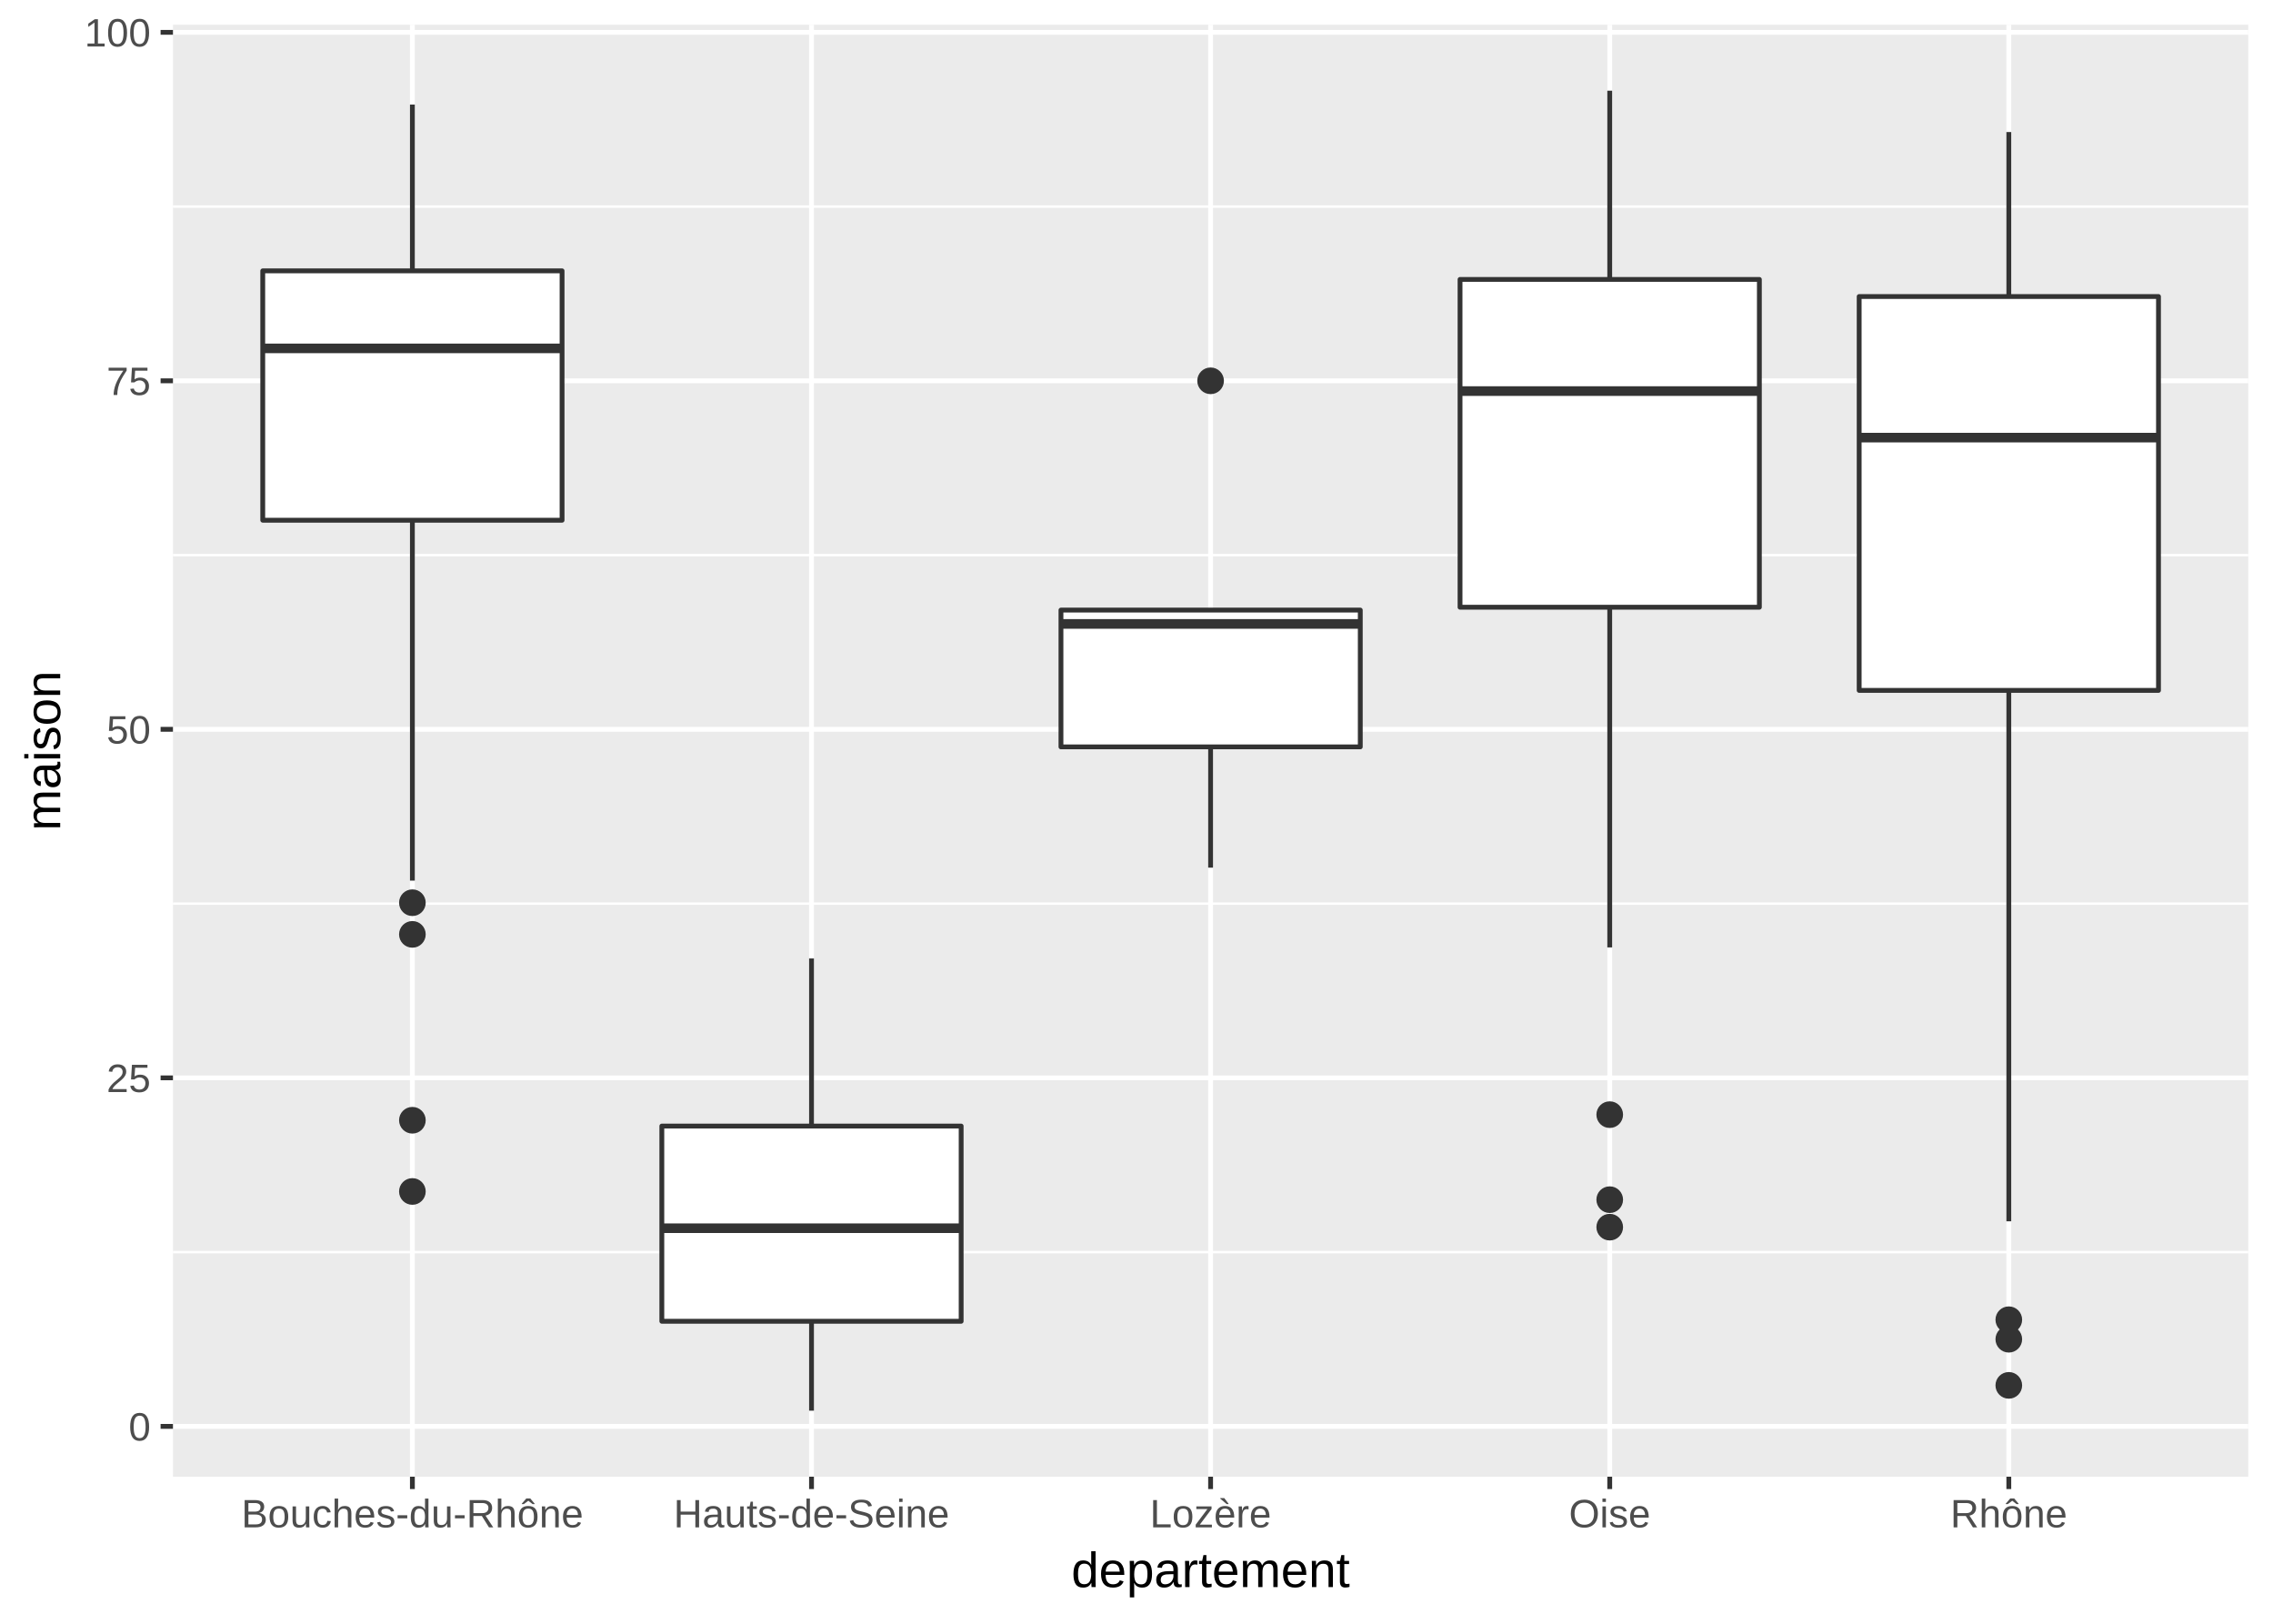
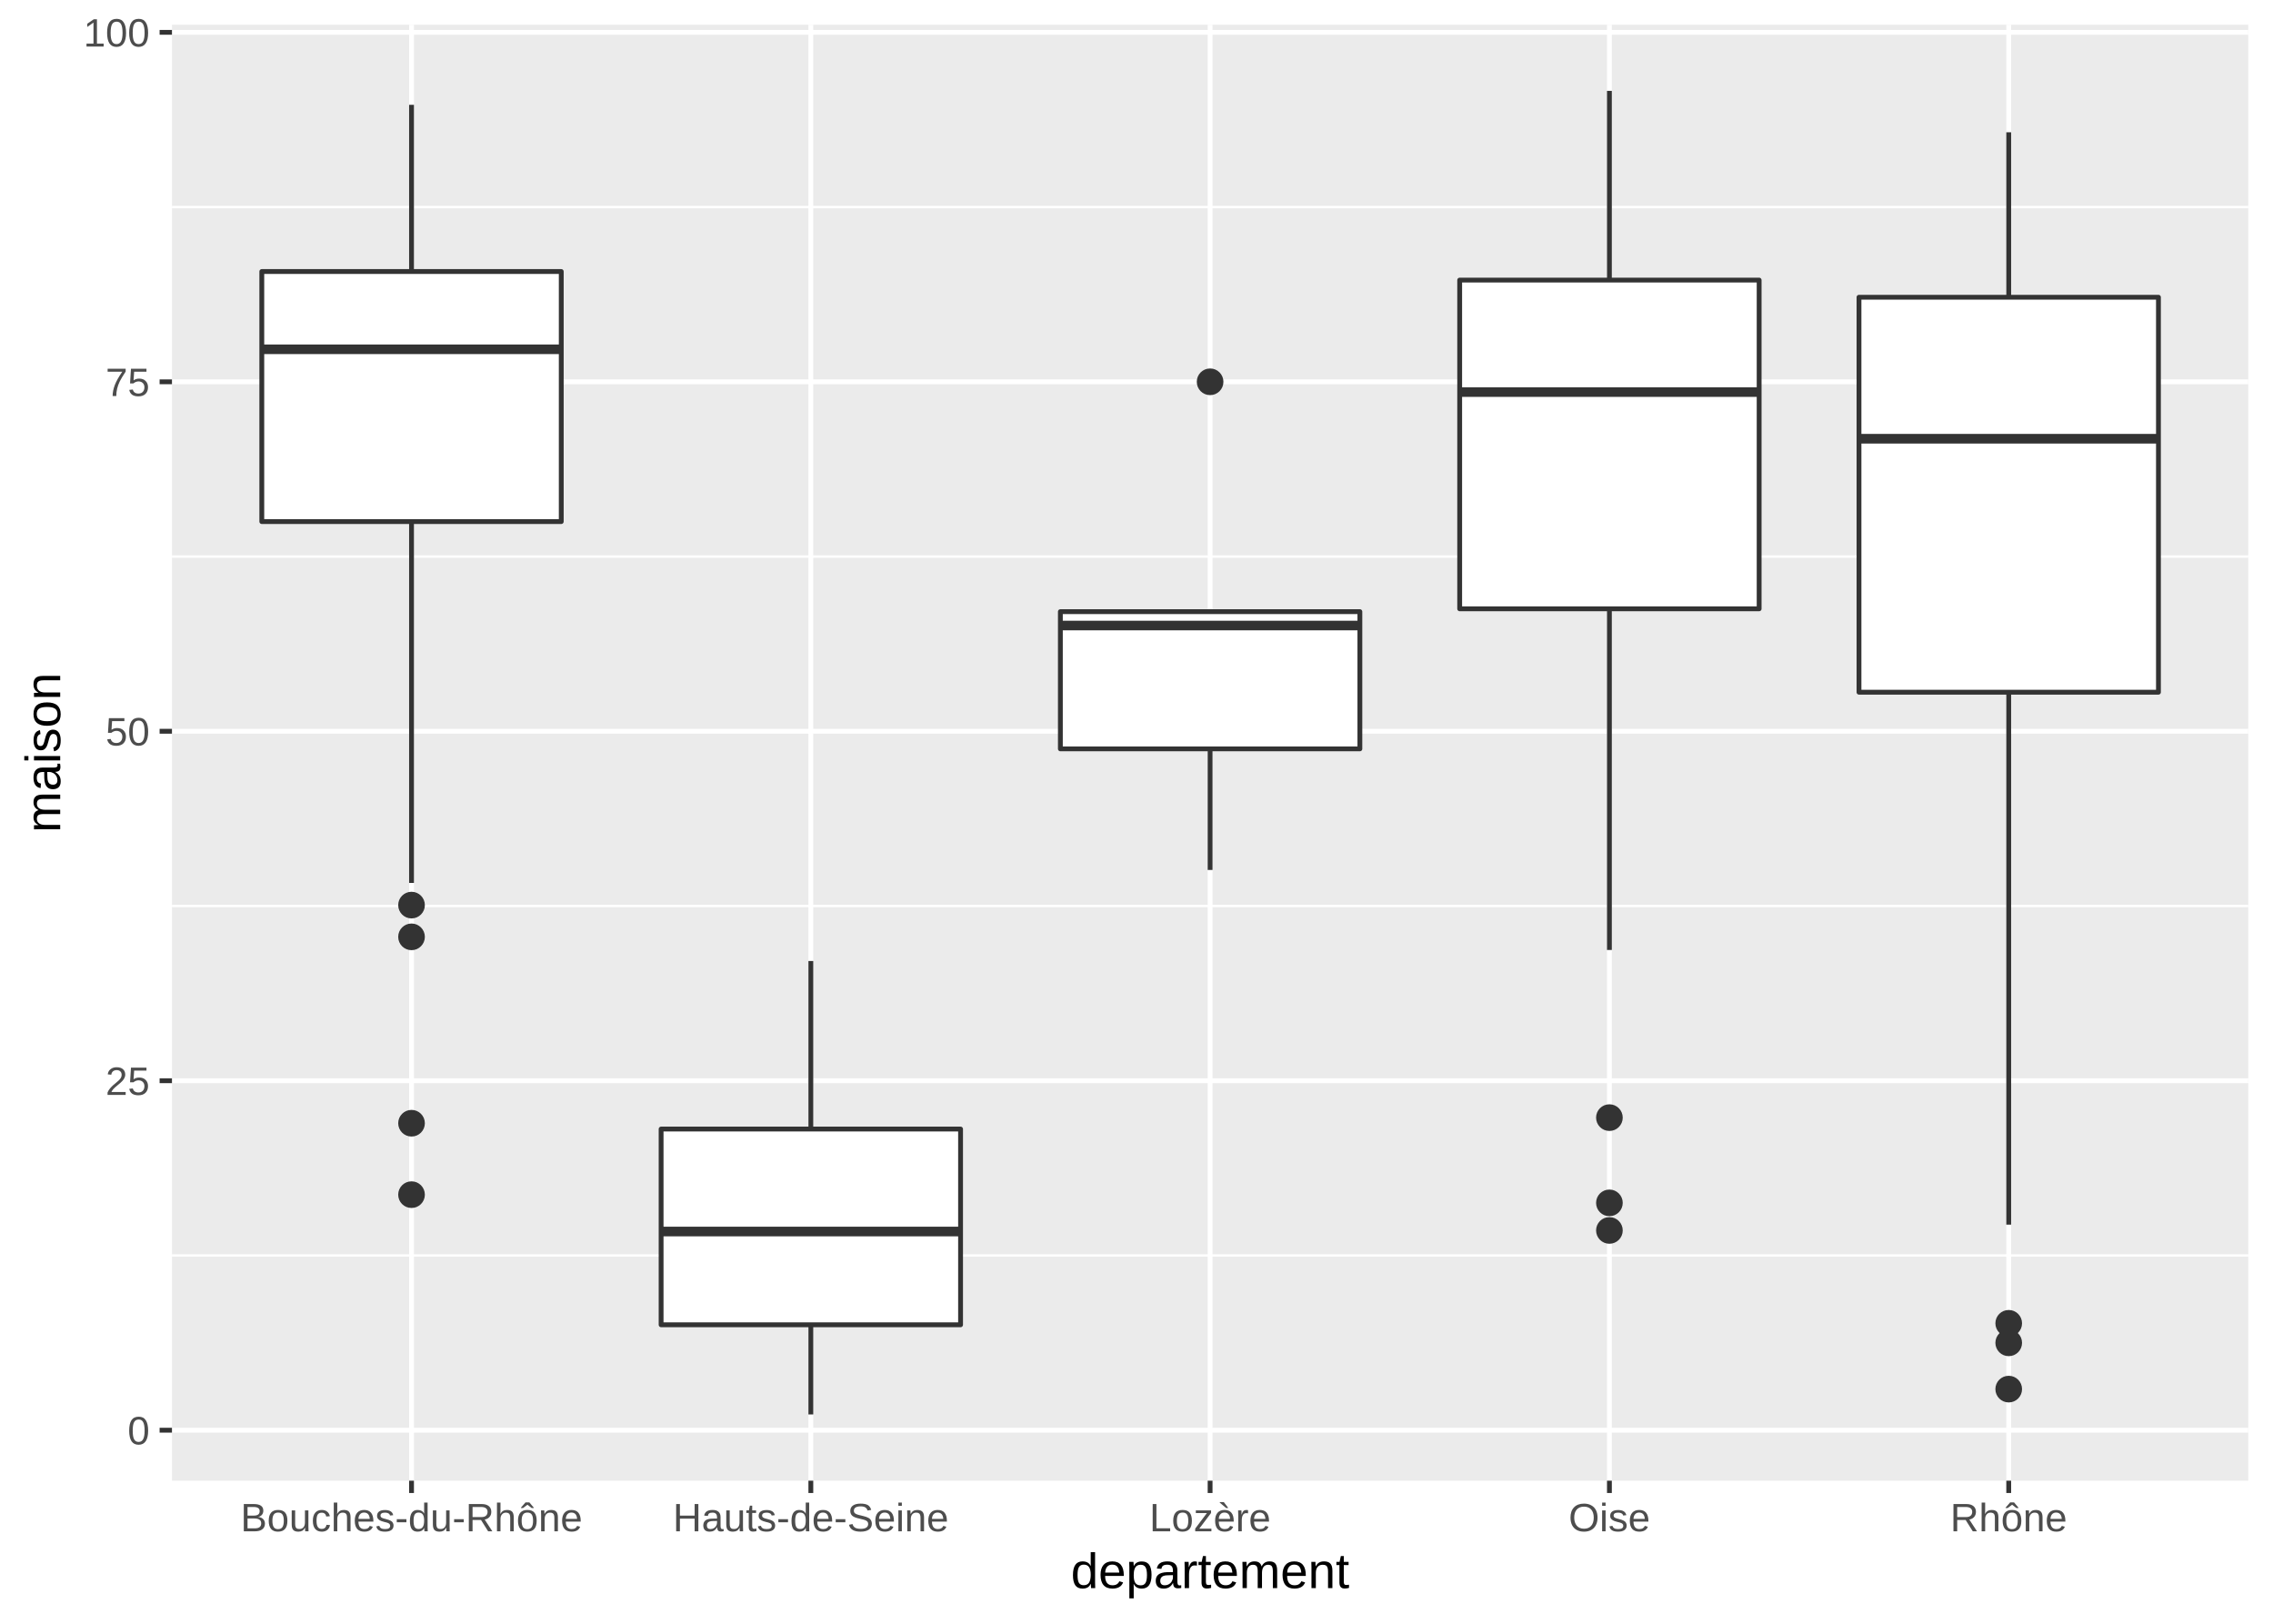
<svg xmlns="http://www.w3.org/2000/svg" viewBox="0 0 504.00 360.00">
  <defs>
    <style type="text/css">
-     line, polyline, path, rect, circle {
+     line, polyline, polygon, path, rect, circle {
      fill: none;
      stroke: #000000;
      stroke-linecap: round;
      stroke-linejoin: round;
      stroke-miterlimit: 10.00;
    }
  </style>
  </defs>
  <rect width="100%" height="100%" style="stroke: none; fill: #FFFFFF;" />
  <rect x="0.00" y="0.00" width="504.00" height="360.00" style="stroke-width: 1.07; stroke: #FFFFFF; fill: #FFFFFF;" />
  <defs>
-     <clipPath id="cpMzguMzQ3MXw0OTguNTIxfDMyNy4zOTZ8NS40Nzk0NQ==">
-       <rect x="38.35" y="5.48" width="460.17" height="321.92" />
+     <clipPath id="cpMzguMTN8NDk4LjUyfDMyOC4yOHw1LjQ4">
+       <rect x="38.13" y="5.48" width="460.39" height="322.80" />
    </clipPath>
  </defs>
-   <rect x="38.35" y="5.48" width="460.17" height="321.92" style="stroke-width: 1.07; stroke: none; fill: #EBEBEB;" clip-path="url(#cpMzguMzQ3MXw0OTguNTIxfDMyNy4zOTZ8NS40Nzk0NQ==)" />
-   <polyline points="38.35,277.60 498.52,277.60 " style="stroke-width: 0.53; stroke: #FFFFFF; stroke-linecap: butt;" clip-path="url(#cpMzguMzQ3MXw0OTguNTIxfDMyNy4zOTZ8NS40Nzk0NQ==)" />
-   <polyline points="38.35,200.34 498.52,200.34 " style="stroke-width: 0.53; stroke: #FFFFFF; stroke-linecap: butt;" clip-path="url(#cpMzguMzQ3MXw0OTguNTIxfDMyNy4zOTZ8NS40Nzk0NQ==)" />
-   <polyline points="38.35,123.07 498.52,123.07 " style="stroke-width: 0.53; stroke: #FFFFFF; stroke-linecap: butt;" clip-path="url(#cpMzguMzQ3MXw0OTguNTIxfDMyNy4zOTZ8NS40Nzk0NQ==)" />
-   <polyline points="38.35,45.80 498.52,45.80 " style="stroke-width: 0.53; stroke: #FFFFFF; stroke-linecap: butt;" clip-path="url(#cpMzguMzQ3MXw0OTguNTIxfDMyNy4zOTZ8NS40Nzk0NQ==)" />
-   <polyline points="38.35,316.24 498.52,316.24 " style="stroke-width: 1.07; stroke: #FFFFFF; stroke-linecap: butt;" clip-path="url(#cpMzguMzQ3MXw0OTguNTIxfDMyNy4zOTZ8NS40Nzk0NQ==)" />
-   <polyline points="38.35,238.97 498.52,238.97 " style="stroke-width: 1.07; stroke: #FFFFFF; stroke-linecap: butt;" clip-path="url(#cpMzguMzQ3MXw0OTguNTIxfDMyNy4zOTZ8NS40Nzk0NQ==)" />
-   <polyline points="38.35,161.70 498.52,161.70 " style="stroke-width: 1.07; stroke: #FFFFFF; stroke-linecap: butt;" clip-path="url(#cpMzguMzQ3MXw0OTguNTIxfDMyNy4zOTZ8NS40Nzk0NQ==)" />
-   <polyline points="38.35,84.43 498.52,84.43 " style="stroke-width: 1.07; stroke: #FFFFFF; stroke-linecap: butt;" clip-path="url(#cpMzguMzQ3MXw0OTguNTIxfDMyNy4zOTZ8NS40Nzk0NQ==)" />
-   <polyline points="38.35,7.17 498.52,7.17 " style="stroke-width: 1.07; stroke: #FFFFFF; stroke-linecap: butt;" clip-path="url(#cpMzguMzQ3MXw0OTguNTIxfDMyNy4zOTZ8NS40Nzk0NQ==)" />
-   <polyline points="91.44,327.40 91.44,5.48 " style="stroke-width: 1.07; stroke: #FFFFFF; stroke-linecap: butt;" clip-path="url(#cpMzguMzQ3MXw0OTguNTIxfDMyNy4zOTZ8NS40Nzk0NQ==)" />
-   <polyline points="179.94,327.40 179.94,5.48 " style="stroke-width: 1.07; stroke: #FFFFFF; stroke-linecap: butt;" clip-path="url(#cpMzguMzQ3MXw0OTguNTIxfDMyNy4zOTZ8NS40Nzk0NQ==)" />
-   <polyline points="268.43,327.40 268.43,5.48 " style="stroke-width: 1.07; stroke: #FFFFFF; stroke-linecap: butt;" clip-path="url(#cpMzguMzQ3MXw0OTguNTIxfDMyNy4zOTZ8NS40Nzk0NQ==)" />
-   <polyline points="356.93,327.40 356.93,5.48 " style="stroke-width: 1.07; stroke: #FFFFFF; stroke-linecap: butt;" clip-path="url(#cpMzguMzQ3MXw0OTguNTIxfDMyNy4zOTZ8NS40Nzk0NQ==)" />
-   <polyline points="445.42,327.40 445.42,5.48 " style="stroke-width: 1.07; stroke: #FFFFFF; stroke-linecap: butt;" clip-path="url(#cpMzguMzQ3MXw0OTguNTIxfDMyNy4zOTZ8NS40Nzk0NQ==)" />
-   <circle cx="91.44" cy="248.37" r="1.95pt" style="stroke-width: 0.71; stroke: #333333; fill: #333333;" clip-path="url(#cpMzguMzQ3MXw0OTguNTIxfDMyNy4zOTZ8NS40Nzk0NQ==)" />
-   <circle cx="91.44" cy="200.14" r="1.95pt" style="stroke-width: 0.71; stroke: #333333; fill: #333333;" clip-path="url(#cpMzguMzQ3MXw0OTguNTIxfDMyNy4zOTZ8NS40Nzk0NQ==)" />
-   <circle cx="91.44" cy="207.16" r="1.95pt" style="stroke-width: 0.71; stroke: #333333; fill: #333333;" clip-path="url(#cpMzguMzQ3MXw0OTguNTIxfDMyNy4zOTZ8NS40Nzk0NQ==)" />
-   <circle cx="91.44" cy="264.16" r="1.95pt" style="stroke-width: 0.71; stroke: #333333; fill: #333333;" clip-path="url(#cpMzguMzQ3MXw0OTguNTIxfDMyNy4zOTZ8NS40Nzk0NQ==)" />
-   <line x1="91.44" y1="60.05" x2="91.44" y2="23.19" style="stroke-width: 1.07; stroke: #333333; stroke-linecap: butt;" clip-path="url(#cpMzguMzQ3MXw0OTguNTIxfDMyNy4zOTZ8NS40Nzk0NQ==)" />
-   <line x1="91.44" y1="115.34" x2="91.44" y2="195.24" style="stroke-width: 1.07; stroke: #333333; stroke-linecap: butt;" clip-path="url(#cpMzguMzQ3MXw0OTguNTIxfDMyNy4zOTZ8NS40Nzk0NQ==)" />
-   <polyline points="58.26,60.05 58.26,115.34 124.63,115.34 124.63,60.05 58.26,60.05 " style="stroke-width: 1.07; stroke: #333333; fill: #FFFFFF;" clip-path="url(#cpMzguMzQ3MXw0OTguNTIxfDMyNy4zOTZ8NS40Nzk0NQ==)" />
-   <line x1="58.26" y1="77.24" x2="124.63" y2="77.24" style="stroke-width: 2.13; stroke: #333333; stroke-linecap: butt;" clip-path="url(#cpMzguMzQ3MXw0OTguNTIxfDMyNy4zOTZ8NS40Nzk0NQ==)" />
-   <line x1="179.94" y1="249.66" x2="179.94" y2="212.50" style="stroke-width: 1.07; stroke: #333333; stroke-linecap: butt;" clip-path="url(#cpMzguMzQ3MXw0OTguNTIxfDMyNy4zOTZ8NS40Nzk0NQ==)" />
-   <line x1="179.94" y1="292.94" x2="179.94" y2="312.76" style="stroke-width: 1.07; stroke: #333333; stroke-linecap: butt;" clip-path="url(#cpMzguMzQ3MXw0OTguNTIxfDMyNy4zOTZ8NS40Nzk0NQ==)" />
-   <polyline points="146.75,249.66 146.75,292.94 213.12,292.94 213.12,249.66 146.75,249.66 " style="stroke-width: 1.07; stroke: #333333; fill: #FFFFFF;" clip-path="url(#cpMzguMzQ3MXw0OTguNTIxfDMyNy4zOTZ8NS40Nzk0NQ==)" />
-   <line x1="146.75" y1="272.31" x2="213.12" y2="272.31" style="stroke-width: 2.13; stroke: #333333; stroke-linecap: butt;" clip-path="url(#cpMzguMzQ3MXw0OTguNTIxfDMyNy4zOTZ8NS40Nzk0NQ==)" />
-   <circle cx="268.43" cy="84.43" r="1.95pt" style="stroke-width: 0.71; stroke: #333333; fill: #333333;" clip-path="url(#cpMzguMzQ3MXw0OTguNTIxfDMyNy4zOTZ8NS40Nzk0NQ==)" />
-   <line x1="268.43" y1="135.26" x2="268.43" y2="135.26" style="stroke-width: 1.07; stroke: #333333; stroke-linecap: butt;" clip-path="url(#cpMzguMzQ3MXw0OTguNTIxfDMyNy4zOTZ8NS40Nzk0NQ==)" />
-   <line x1="268.43" y1="165.59" x2="268.43" y2="192.37" style="stroke-width: 1.07; stroke: #333333; stroke-linecap: butt;" clip-path="url(#cpMzguMzQ3MXw0OTguNTIxfDMyNy4zOTZ8NS40Nzk0NQ==)" />
-   <polyline points="235.25,135.26 235.25,165.59 301.62,165.59 301.62,135.26 235.25,135.26 " style="stroke-width: 1.07; stroke: #333333; fill: #FFFFFF;" clip-path="url(#cpMzguMzQ3MXw0OTguNTIxfDMyNy4zOTZ8NS40Nzk0NQ==)" />
-   <line x1="235.25" y1="138.33" x2="301.62" y2="138.33" style="stroke-width: 2.13; stroke: #333333; stroke-linecap: butt;" clip-path="url(#cpMzguMzQ3MXw0OTguNTIxfDMyNy4zOTZ8NS40Nzk0NQ==)" />
-   <circle cx="356.93" cy="265.98" r="1.95pt" style="stroke-width: 0.71; stroke: #333333; fill: #333333;" clip-path="url(#cpMzguMzQ3MXw0OTguNTIxfDMyNy4zOTZ8NS40Nzk0NQ==)" />
-   <circle cx="356.93" cy="247.13" r="1.95pt" style="stroke-width: 0.71; stroke: #333333; fill: #333333;" clip-path="url(#cpMzguMzQ3MXw0OTguNTIxfDMyNy4zOTZ8NS40Nzk0NQ==)" />
-   <circle cx="356.93" cy="272.07" r="1.95pt" style="stroke-width: 0.71; stroke: #333333; fill: #333333;" clip-path="url(#cpMzguMzQ3MXw0OTguNTIxfDMyNy4zOTZ8NS40Nzk0NQ==)" />
-   <line x1="356.93" y1="61.95" x2="356.93" y2="20.11" style="stroke-width: 1.07; stroke: #333333; stroke-linecap: butt;" clip-path="url(#cpMzguMzQ3MXw0OTguNTIxfDMyNy4zOTZ8NS40Nzk0NQ==)" />
-   <line x1="356.93" y1="134.63" x2="356.93" y2="210.06" style="stroke-width: 1.07; stroke: #333333; stroke-linecap: butt;" clip-path="url(#cpMzguMzQ3MXw0OTguNTIxfDMyNy4zOTZ8NS40Nzk0NQ==)" />
-   <polyline points="323.74,61.95 323.74,134.63 390.11,134.63 390.11,61.95 323.74,61.95 " style="stroke-width: 1.07; stroke: #333333; fill: #FFFFFF;" clip-path="url(#cpMzguMzQ3MXw0OTguNTIxfDMyNy4zOTZ8NS40Nzk0NQ==)" />
-   <line x1="323.74" y1="86.71" x2="390.11" y2="86.71" style="stroke-width: 2.13; stroke: #333333; stroke-linecap: butt;" clip-path="url(#cpMzguMzQ3MXw0OTguNTIxfDMyNy4zOTZ8NS40Nzk0NQ==)" />
-   <circle cx="445.42" cy="307.15" r="1.95pt" style="stroke-width: 0.71; stroke: #333333; fill: #333333;" clip-path="url(#cpMzguMzQ3MXw0OTguNTIxfDMyNy4zOTZ8NS40Nzk0NQ==)" />
-   <circle cx="445.42" cy="292.60" r="1.95pt" style="stroke-width: 0.71; stroke: #333333; fill: #333333;" clip-path="url(#cpMzguMzQ3MXw0OTguNTIxfDMyNy4zOTZ8NS40Nzk0NQ==)" />
-   <circle cx="445.42" cy="296.92" r="1.95pt" style="stroke-width: 0.71; stroke: #333333; fill: #333333;" clip-path="url(#cpMzguMzQ3MXw0OTguNTIxfDMyNy4zOTZ8NS40Nzk0NQ==)" />
-   <line x1="445.42" y1="65.74" x2="445.42" y2="29.27" style="stroke-width: 1.07; stroke: #333333; stroke-linecap: butt;" clip-path="url(#cpMzguMzQ3MXw0OTguNTIxfDMyNy4zOTZ8NS40Nzk0NQ==)" />
-   <line x1="445.42" y1="153.07" x2="445.42" y2="270.78" style="stroke-width: 1.07; stroke: #333333; stroke-linecap: butt;" clip-path="url(#cpMzguMzQ3MXw0OTguNTIxfDMyNy4zOTZ8NS40Nzk0NQ==)" />
-   <polyline points="412.24,65.74 412.24,153.07 478.61,153.07 478.61,65.74 412.24,65.74 " style="stroke-width: 1.07; stroke: #333333; fill: #FFFFFF;" clip-path="url(#cpMzguMzQ3MXw0OTguNTIxfDMyNy4zOTZ8NS40Nzk0NQ==)" />
-   <line x1="412.24" y1="97.02" x2="478.61" y2="97.02" style="stroke-width: 2.13; stroke: #333333; stroke-linecap: butt;" clip-path="url(#cpMzguMzQ3MXw0OTguNTIxfDMyNy4zOTZ8NS40Nzk0NQ==)" />
+   <rect x="38.13" y="5.48" width="460.39" height="322.80" style="stroke-width: 1.07; stroke: none; fill: #EBEBEB;" clip-path="url(#cpMzguMTN8NDk4LjUyfDMyOC4yOHw1LjQ4)" />
+   <polyline points="38.13,278.35 498.52,278.35 " style="stroke-width: 0.53; stroke: #FFFFFF; stroke-linecap: butt;" clip-path="url(#cpMzguMTN8NDk4LjUyfDMyOC4yOHw1LjQ4)" />
+   <polyline points="38.13,200.87 498.52,200.87 " style="stroke-width: 0.53; stroke: #FFFFFF; stroke-linecap: butt;" clip-path="url(#cpMzguMTN8NDk4LjUyfDMyOC4yOHw1LjQ4)" />
+   <polyline points="38.13,123.39 498.52,123.39 " style="stroke-width: 0.53; stroke: #FFFFFF; stroke-linecap: butt;" clip-path="url(#cpMzguMTN8NDk4LjUyfDMyOC4yOHw1LjQ4)" />
+   <polyline points="38.13,45.91 498.52,45.91 " style="stroke-width: 0.53; stroke: #FFFFFF; stroke-linecap: butt;" clip-path="url(#cpMzguMTN8NDk4LjUyfDMyOC4yOHw1LjQ4)" />
+   <polyline points="38.13,317.09 498.52,317.09 " style="stroke-width: 1.07; stroke: #FFFFFF; stroke-linecap: butt;" clip-path="url(#cpMzguMTN8NDk4LjUyfDMyOC4yOHw1LjQ4)" />
+   <polyline points="38.13,239.61 498.52,239.61 " style="stroke-width: 1.07; stroke: #FFFFFF; stroke-linecap: butt;" clip-path="url(#cpMzguMTN8NDk4LjUyfDMyOC4yOHw1LjQ4)" />
+   <polyline points="38.13,162.13 498.52,162.13 " style="stroke-width: 1.07; stroke: #FFFFFF; stroke-linecap: butt;" clip-path="url(#cpMzguMTN8NDk4LjUyfDMyOC4yOHw1LjQ4)" />
+   <polyline points="38.13,84.65 498.52,84.65 " style="stroke-width: 1.07; stroke: #FFFFFF; stroke-linecap: butt;" clip-path="url(#cpMzguMTN8NDk4LjUyfDMyOC4yOHw1LjQ4)" />
+   <polyline points="38.13,7.17 498.52,7.17 " style="stroke-width: 1.07; stroke: #FFFFFF; stroke-linecap: butt;" clip-path="url(#cpMzguMTN8NDk4LjUyfDMyOC4yOHw1LjQ4)" />
+   <polyline points="91.25,328.28 91.25,5.48 " style="stroke-width: 1.07; stroke: #FFFFFF; stroke-linecap: butt;" clip-path="url(#cpMzguMTN8NDk4LjUyfDMyOC4yOHw1LjQ4)" />
+   <polyline points="179.79,328.28 179.79,5.48 " style="stroke-width: 1.07; stroke: #FFFFFF; stroke-linecap: butt;" clip-path="url(#cpMzguMTN8NDk4LjUyfDMyOC4yOHw1LjQ4)" />
+   <polyline points="268.32,328.28 268.32,5.48 " style="stroke-width: 1.07; stroke: #FFFFFF; stroke-linecap: butt;" clip-path="url(#cpMzguMTN8NDk4LjUyfDMyOC4yOHw1LjQ4)" />
+   <polyline points="356.86,328.28 356.86,5.48 " style="stroke-width: 1.07; stroke: #FFFFFF; stroke-linecap: butt;" clip-path="url(#cpMzguMTN8NDk4LjUyfDMyOC4yOHw1LjQ4)" />
+   <polyline points="445.40,328.28 445.40,5.48 " style="stroke-width: 1.07; stroke: #FFFFFF; stroke-linecap: butt;" clip-path="url(#cpMzguMTN8NDk4LjUyfDMyOC4yOHw1LjQ4)" />
+   <circle cx="91.25" cy="249.03" r="1.95pt" style="stroke-width: 0.71; stroke: #333333; fill: #333333;" clip-path="url(#cpMzguMTN8NDk4LjUyfDMyOC4yOHw1LjQ4)" />
+   <circle cx="91.25" cy="200.67" r="1.95pt" style="stroke-width: 0.71; stroke: #333333; fill: #333333;" clip-path="url(#cpMzguMTN8NDk4LjUyfDMyOC4yOHw1LjQ4)" />
+   <circle cx="91.25" cy="207.71" r="1.95pt" style="stroke-width: 0.71; stroke: #333333; fill: #333333;" clip-path="url(#cpMzguMTN8NDk4LjUyfDMyOC4yOHw1LjQ4)" />
+   <circle cx="91.25" cy="264.87" r="1.95pt" style="stroke-width: 0.71; stroke: #333333; fill: #333333;" clip-path="url(#cpMzguMTN8NDk4LjUyfDMyOC4yOHw1LjQ4)" />
+   <line x1="91.25" y1="60.20" x2="91.25" y2="23.24" style="stroke-width: 1.07; stroke: #333333; stroke-linecap: butt;" clip-path="url(#cpMzguMTN8NDk4LjUyfDMyOC4yOHw1LjQ4)" />
+   <line x1="91.25" y1="115.64" x2="91.25" y2="195.76" style="stroke-width: 1.07; stroke: #333333; stroke-linecap: butt;" clip-path="url(#cpMzguMTN8NDk4LjUyfDMyOC4yOHw1LjQ4)" />
+   <polygon points="58.05,60.20 58.05,115.64 124.45,115.64 124.45,60.20 58.05,60.20 " style="stroke-width: 1.07; stroke: #333333; fill: #FFFFFF;" clip-path="url(#cpMzguMTN8NDk4LjUyfDMyOC4yOHw1LjQ4)" />
+   <line x1="58.05" y1="77.44" x2="124.45" y2="77.44" style="stroke-width: 2.13; stroke: #333333; stroke-linecap: butt;" clip-path="url(#cpMzguMTN8NDk4LjUyfDMyOC4yOHw1LjQ4)" />
+   <line x1="179.79" y1="250.32" x2="179.79" y2="213.06" style="stroke-width: 1.07; stroke: #333333; stroke-linecap: butt;" clip-path="url(#cpMzguMTN8NDk4LjUyfDMyOC4yOHw1LjQ4)" />
+   <line x1="179.79" y1="293.72" x2="179.79" y2="313.60" style="stroke-width: 1.07; stroke: #333333; stroke-linecap: butt;" clip-path="url(#cpMzguMTN8NDk4LjUyfDMyOC4yOHw1LjQ4)" />
+   <polygon points="146.59,250.32 146.59,293.72 212.99,293.72 212.99,250.32 146.59,250.32 " style="stroke-width: 1.07; stroke: #333333; fill: #FFFFFF;" clip-path="url(#cpMzguMTN8NDk4LjUyfDMyOC4yOHw1LjQ4)" />
+   <line x1="146.59" y1="273.04" x2="212.99" y2="273.04" style="stroke-width: 2.13; stroke: #333333; stroke-linecap: butt;" clip-path="url(#cpMzguMTN8NDk4LjUyfDMyOC4yOHw1LjQ4)" />
+   <circle cx="268.32" cy="84.65" r="1.95pt" style="stroke-width: 0.71; stroke: #333333; fill: #333333;" clip-path="url(#cpMzguMTN8NDk4LjUyfDMyOC4yOHw1LjQ4)" />
+   <line x1="268.32" y1="135.61" x2="268.32" y2="135.61" style="stroke-width: 1.07; stroke: #333333; stroke-linecap: butt;" clip-path="url(#cpMzguMTN8NDk4LjUyfDMyOC4yOHw1LjQ4)" />
+   <line x1="268.32" y1="166.03" x2="268.32" y2="192.88" style="stroke-width: 1.07; stroke: #333333; stroke-linecap: butt;" clip-path="url(#cpMzguMTN8NDk4LjUyfDMyOC4yOHw1LjQ4)" />
+   <polygon points="235.12,135.61 235.12,166.03 301.53,166.03 301.53,135.61 235.12,135.61 " style="stroke-width: 1.07; stroke: #333333; fill: #FFFFFF;" clip-path="url(#cpMzguMTN8NDk4LjUyfDMyOC4yOHw1LjQ4)" />
+   <line x1="235.12" y1="138.69" x2="301.53" y2="138.69" style="stroke-width: 2.13; stroke: #333333; stroke-linecap: butt;" clip-path="url(#cpMzguMTN8NDk4LjUyfDMyOC4yOHw1LjQ4)" />
+   <circle cx="356.86" cy="266.69" r="1.95pt" style="stroke-width: 0.71; stroke: #333333; fill: #333333;" clip-path="url(#cpMzguMTN8NDk4LjUyfDMyOC4yOHw1LjQ4)" />
+   <circle cx="356.86" cy="247.79" r="1.95pt" style="stroke-width: 0.71; stroke: #333333; fill: #333333;" clip-path="url(#cpMzguMTN8NDk4LjUyfDMyOC4yOHw1LjQ4)" />
+   <circle cx="356.86" cy="272.80" r="1.95pt" style="stroke-width: 0.71; stroke: #333333; fill: #333333;" clip-path="url(#cpMzguMTN8NDk4LjUyfDMyOC4yOHw1LjQ4)" />
+   <line x1="356.86" y1="62.10" x2="356.86" y2="20.15" style="stroke-width: 1.07; stroke: #333333; stroke-linecap: butt;" clip-path="url(#cpMzguMTN8NDk4LjUyfDMyOC4yOHw1LjQ4)" />
+   <line x1="356.86" y1="134.98" x2="356.86" y2="210.62" style="stroke-width: 1.07; stroke: #333333; stroke-linecap: butt;" clip-path="url(#cpMzguMTN8NDk4LjUyfDMyOC4yOHw1LjQ4)" />
+   <polygon points="323.66,62.10 323.66,134.98 390.06,134.98 390.06,62.10 323.66,62.10 " style="stroke-width: 1.07; stroke: #333333; fill: #FFFFFF;" clip-path="url(#cpMzguMTN8NDk4LjUyfDMyOC4yOHw1LjQ4)" />
+   <line x1="323.66" y1="86.93" x2="390.06" y2="86.93" style="stroke-width: 2.13; stroke: #333333; stroke-linecap: butt;" clip-path="url(#cpMzguMTN8NDk4LjUyfDMyOC4yOHw1LjQ4)" />
+   <circle cx="445.40" cy="307.98" r="1.95pt" style="stroke-width: 0.71; stroke: #333333; fill: #333333;" clip-path="url(#cpMzguMTN8NDk4LjUyfDMyOC4yOHw1LjQ4)" />
+   <circle cx="445.40" cy="293.39" r="1.95pt" style="stroke-width: 0.71; stroke: #333333; fill: #333333;" clip-path="url(#cpMzguMTN8NDk4LjUyfDMyOC4yOHw1LjQ4)" />
+   <circle cx="445.40" cy="297.72" r="1.95pt" style="stroke-width: 0.71; stroke: #333333; fill: #333333;" clip-path="url(#cpMzguMTN8NDk4LjUyfDMyOC4yOHw1LjQ4)" />
+   <line x1="445.40" y1="65.90" x2="445.40" y2="29.33" style="stroke-width: 1.07; stroke: #333333; stroke-linecap: butt;" clip-path="url(#cpMzguMTN8NDk4LjUyfDMyOC4yOHw1LjQ4)" />
+   <line x1="445.40" y1="153.47" x2="445.40" y2="271.51" style="stroke-width: 1.07; stroke: #333333; stroke-linecap: butt;" clip-path="url(#cpMzguMTN8NDk4LjUyfDMyOC4yOHw1LjQ4)" />
+   <polygon points="412.20,65.90 412.20,153.47 478.60,153.47 478.60,65.90 412.20,65.90 " style="stroke-width: 1.07; stroke: #333333; fill: #FFFFFF;" clip-path="url(#cpMzguMTN8NDk4LjUyfDMyOC4yOHw1LjQ4)" />
+   <line x1="412.20" y1="97.27" x2="478.60" y2="97.27" style="stroke-width: 2.13; stroke: #333333; stroke-linecap: butt;" clip-path="url(#cpMzguMTN8NDk4LjUyfDMyOC4yOHw1LjQ4)" />
  <defs>
-     <clipPath id="cpMHw1MDR8MzYwfDA=">
+     <clipPath id="cpMC4wMHw1MDQuMDB8MzYwLjAwfDAuMDA=">
      <rect x="0.00" y="0.00" width="504.00" height="360.00" />
    </clipPath>
  </defs>
-   <g clip-path="url(#cpMHw1MDR8MzYwfDA=)">
-     <text x="28.52" y="319.39" style="font-size: 8.80px; fill: #4D4D4D; font-family: Arial;" textLength="4.89px" lengthAdjust="spacingAndGlyphs">0</text>
+   <g clip-path="url(#cpMC4wMHw1MDQuMDB8MzYwLjAwfDAuMDA=)">
+     <text x="28.30" y="320.24" style="font-size: 8.80px; fill: #4D4D4D; font-family: Arial;" textLength="4.89px" lengthAdjust="spacingAndGlyphs">0</text>
  </g>
-   <g clip-path="url(#cpMHw1MDR8MzYwfDA=)">
-     <text x="23.63" y="242.12" style="font-size: 8.80px; fill: #4D4D4D; font-family: Arial;" textLength="9.79px" lengthAdjust="spacingAndGlyphs">25</text>
+   <g clip-path="url(#cpMC4wMHw1MDQuMDB8MzYwLjAwfDAuMDA=)">
+     <text x="23.41" y="242.76" style="font-size: 8.80px; fill: #4D4D4D; font-family: Arial;" textLength="9.79px" lengthAdjust="spacingAndGlyphs">25</text>
  </g>
-   <g clip-path="url(#cpMHw1MDR8MzYwfDA=)">
-     <text x="23.63" y="164.85" style="font-size: 8.80px; fill: #4D4D4D; font-family: Arial;" textLength="9.79px" lengthAdjust="spacingAndGlyphs">50</text>
+   <g clip-path="url(#cpMC4wMHw1MDQuMDB8MzYwLjAwfDAuMDA=)">
+     <text x="23.41" y="165.28" style="font-size: 8.80px; fill: #4D4D4D; font-family: Arial;" textLength="9.79px" lengthAdjust="spacingAndGlyphs">50</text>
  </g>
-   <g clip-path="url(#cpMHw1MDR8MzYwfDA=)">
-     <text x="23.63" y="87.58" style="font-size: 8.80px; fill: #4D4D4D; font-family: Arial;" textLength="9.79px" lengthAdjust="spacingAndGlyphs">75</text>
+   <g clip-path="url(#cpMC4wMHw1MDQuMDB8MzYwLjAwfDAuMDA=)">
+     <text x="23.41" y="87.80" style="font-size: 8.80px; fill: #4D4D4D; font-family: Arial;" textLength="9.79px" lengthAdjust="spacingAndGlyphs">75</text>
  </g>
-   <g clip-path="url(#cpMHw1MDR8MzYwfDA=)">
-     <text x="18.73" y="10.31" style="font-size: 8.80px; fill: #4D4D4D; font-family: Arial;" textLength="14.68px" lengthAdjust="spacingAndGlyphs">100</text>
+   <g clip-path="url(#cpMC4wMHw1MDQuMDB8MzYwLjAwfDAuMDA=)">
+     <text x="18.51" y="10.32" style="font-size: 8.80px; fill: #4D4D4D; font-family: Arial;" textLength="14.68px" lengthAdjust="spacingAndGlyphs">100</text>
  </g>
-   <polyline points="35.61,316.24 38.35,316.24 " style="stroke-width: 1.07; stroke: #333333; stroke-linecap: butt;" clip-path="url(#cpMHw1MDR8MzYwfDA=)" />
-   <polyline points="35.61,238.97 38.35,238.97 " style="stroke-width: 1.07; stroke: #333333; stroke-linecap: butt;" clip-path="url(#cpMHw1MDR8MzYwfDA=)" />
-   <polyline points="35.61,161.70 38.35,161.70 " style="stroke-width: 1.07; stroke: #333333; stroke-linecap: butt;" clip-path="url(#cpMHw1MDR8MzYwfDA=)" />
-   <polyline points="35.61,84.43 38.35,84.43 " style="stroke-width: 1.07; stroke: #333333; stroke-linecap: butt;" clip-path="url(#cpMHw1MDR8MzYwfDA=)" />
-   <polyline points="35.61,7.17 38.35,7.17 " style="stroke-width: 1.07; stroke: #333333; stroke-linecap: butt;" clip-path="url(#cpMHw1MDR8MzYwfDA=)" />
-   <polyline points="91.44,330.14 91.44,327.40 " style="stroke-width: 1.07; stroke: #333333; stroke-linecap: butt;" clip-path="url(#cpMHw1MDR8MzYwfDA=)" />
-   <polyline points="179.94,330.14 179.94,327.40 " style="stroke-width: 1.07; stroke: #333333; stroke-linecap: butt;" clip-path="url(#cpMHw1MDR8MzYwfDA=)" />
-   <polyline points="268.43,330.14 268.43,327.40 " style="stroke-width: 1.07; stroke: #333333; stroke-linecap: butt;" clip-path="url(#cpMHw1MDR8MzYwfDA=)" />
-   <polyline points="356.93,330.14 356.93,327.40 " style="stroke-width: 1.07; stroke: #333333; stroke-linecap: butt;" clip-path="url(#cpMHw1MDR8MzYwfDA=)" />
-   <polyline points="445.42,330.14 445.42,327.40 " style="stroke-width: 1.07; stroke: #333333; stroke-linecap: butt;" clip-path="url(#cpMHw1MDR8MzYwfDA=)" />
-   <g clip-path="url(#cpMHw1MDR8MzYwfDA=)">
-     <text x="53.53" y="338.63" style="font-size: 8.80px; fill: #4D4D4D; font-family: Arial;" textLength="75.83px" lengthAdjust="spacingAndGlyphs">Bouches-du-Rhône</text>
+   <polyline points="35.39,317.09 38.13,317.09 " style="stroke-width: 1.07; stroke: #333333; stroke-linecap: butt;" clip-path="url(#cpMC4wMHw1MDQuMDB8MzYwLjAwfDAuMDA=)" />
+   <polyline points="35.39,239.61 38.13,239.61 " style="stroke-width: 1.07; stroke: #333333; stroke-linecap: butt;" clip-path="url(#cpMC4wMHw1MDQuMDB8MzYwLjAwfDAuMDA=)" />
+   <polyline points="35.39,162.13 38.13,162.13 " style="stroke-width: 1.07; stroke: #333333; stroke-linecap: butt;" clip-path="url(#cpMC4wMHw1MDQuMDB8MzYwLjAwfDAuMDA=)" />
+   <polyline points="35.39,84.65 38.13,84.65 " style="stroke-width: 1.07; stroke: #333333; stroke-linecap: butt;" clip-path="url(#cpMC4wMHw1MDQuMDB8MzYwLjAwfDAuMDA=)" />
+   <polyline points="35.39,7.17 38.13,7.17 " style="stroke-width: 1.07; stroke: #333333; stroke-linecap: butt;" clip-path="url(#cpMC4wMHw1MDQuMDB8MzYwLjAwfDAuMDA=)" />
+   <polyline points="91.25,331.02 91.25,328.28 " style="stroke-width: 1.07; stroke: #333333; stroke-linecap: butt;" clip-path="url(#cpMC4wMHw1MDQuMDB8MzYwLjAwfDAuMDA=)" />
+   <polyline points="179.79,331.02 179.79,328.28 " style="stroke-width: 1.07; stroke: #333333; stroke-linecap: butt;" clip-path="url(#cpMC4wMHw1MDQuMDB8MzYwLjAwfDAuMDA=)" />
+   <polyline points="268.32,331.02 268.32,328.28 " style="stroke-width: 1.07; stroke: #333333; stroke-linecap: butt;" clip-path="url(#cpMC4wMHw1MDQuMDB8MzYwLjAwfDAuMDA=)" />
+   <polyline points="356.86,331.02 356.86,328.28 " style="stroke-width: 1.07; stroke: #333333; stroke-linecap: butt;" clip-path="url(#cpMC4wMHw1MDQuMDB8MzYwLjAwfDAuMDA=)" />
+   <polyline points="445.40,331.02 445.40,328.28 " style="stroke-width: 1.07; stroke: #333333; stroke-linecap: butt;" clip-path="url(#cpMC4wMHw1MDQuMDB8MzYwLjAwfDAuMDA=)" />
+   <g clip-path="url(#cpMC4wMHw1MDQuMDB8MzYwLjAwfDAuMDA=)">
+     <text x="53.34" y="339.51" style="font-size: 8.80px; fill: #4D4D4D; font-family: Arial;" textLength="75.83px" lengthAdjust="spacingAndGlyphs">Bouches-du-Rhône</text>
  </g>
-   <g clip-path="url(#cpMHw1MDR8MzYwfDA=)">
-     <text x="149.37" y="338.63" style="font-size: 8.80px; fill: #4D4D4D; font-family: Arial;" textLength="61.14px" lengthAdjust="spacingAndGlyphs">Hauts-de-Seine</text>
+   <g clip-path="url(#cpMC4wMHw1MDQuMDB8MzYwLjAwfDAuMDA=)">
+     <text x="149.21" y="339.51" style="font-size: 8.80px; fill: #4D4D4D; font-family: Arial;" textLength="61.14px" lengthAdjust="spacingAndGlyphs">Hauts-de-Seine</text>
  </g>
-   <g clip-path="url(#cpMHw1MDR8MzYwfDA=)">
-     <text x="254.98" y="338.63" style="font-size: 8.80px; fill: #4D4D4D; font-family: Arial;" textLength="26.91px" lengthAdjust="spacingAndGlyphs">Lozère</text>
+   <g clip-path="url(#cpMC4wMHw1MDQuMDB8MzYwLjAwfDAuMDA=)">
+     <text x="254.87" y="339.51" style="font-size: 8.80px; fill: #4D4D4D; font-family: Arial;" textLength="26.91px" lengthAdjust="spacingAndGlyphs">Lozère</text>
  </g>
-   <g clip-path="url(#cpMHw1MDR8MzYwfDA=)">
-     <text x="347.88" y="338.63" style="font-size: 8.80px; fill: #4D4D4D; font-family: Arial;" textLength="18.09px" lengthAdjust="spacingAndGlyphs">Oise</text>
+   <g clip-path="url(#cpMC4wMHw1MDQuMDB8MzYwLjAwfDAuMDA=)">
+     <text x="347.81" y="339.51" style="font-size: 8.80px; fill: #4D4D4D; font-family: Arial;" textLength="18.09px" lengthAdjust="spacingAndGlyphs">Oise</text>
  </g>
-   <g clip-path="url(#cpMHw1MDR8MzYwfDA=)">
-     <text x="432.46" y="338.63" style="font-size: 8.80px; fill: #4D4D4D; font-family: Arial;" textLength="25.93px" lengthAdjust="spacingAndGlyphs">Rhône</text>
+   <g clip-path="url(#cpMC4wMHw1MDQuMDB8MzYwLjAwfDAuMDA=)">
+     <text x="432.43" y="339.51" style="font-size: 8.80px; fill: #4D4D4D; font-family: Arial;" textLength="25.93px" lengthAdjust="spacingAndGlyphs">Rhône</text>
  </g>
-   <g clip-path="url(#cpMHw1MDR8MzYwfDA=)">
-     <text x="237.55" y="351.88" style="font-size: 11.00px; font-family: Arial;" textLength="61.76px" lengthAdjust="spacingAndGlyphs">departement</text>
+   <g clip-path="url(#cpMC4wMHw1MDQuMDB8MzYwLjAwfDAuMDA=)">
+     <text x="237.44" y="352.10" style="font-size: 11.00px; font-family: Arial;" textLength="61.76px" lengthAdjust="spacingAndGlyphs">departement</text>
  </g>
-   <g clip-path="url(#cpMHw1MDR8MzYwfDA=)">
-     <text transform="translate(13.35,184.17) rotate(-90)" style="font-size: 11.00px; font-family: Arial;" textLength="35.46px" lengthAdjust="spacingAndGlyphs">maison</text>
+   <g clip-path="url(#cpMC4wMHw1MDQuMDB8MzYwLjAwfDAuMDA=)">
+     <text transform="translate(13.35,184.61) rotate(-90)" style="font-size: 11.00px; font-family: Arial;" textLength="35.46px" lengthAdjust="spacingAndGlyphs">maison</text>
  </g>
</svg>
